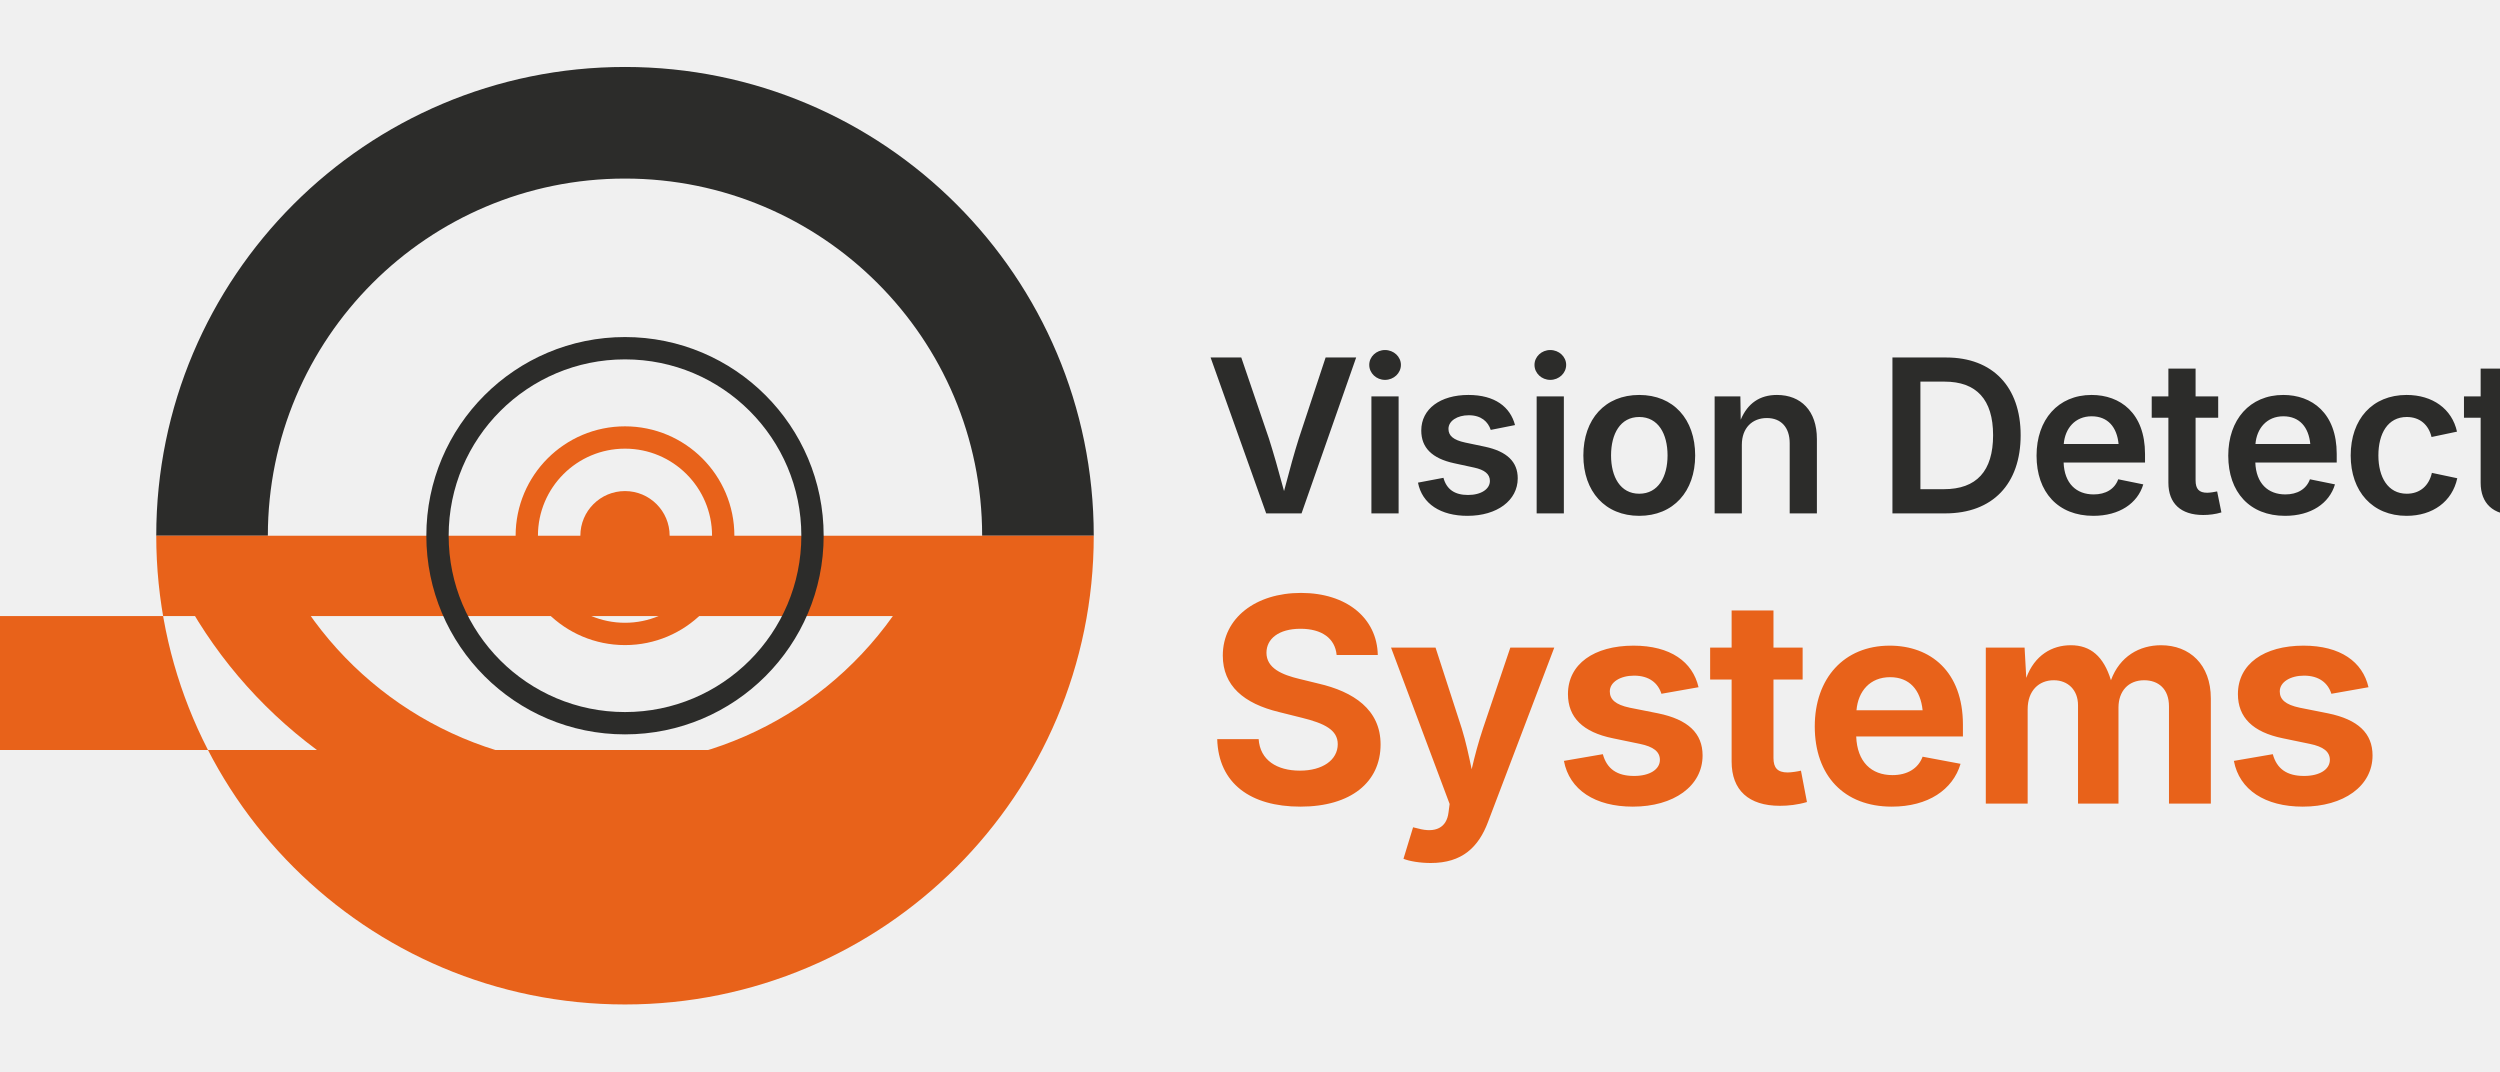
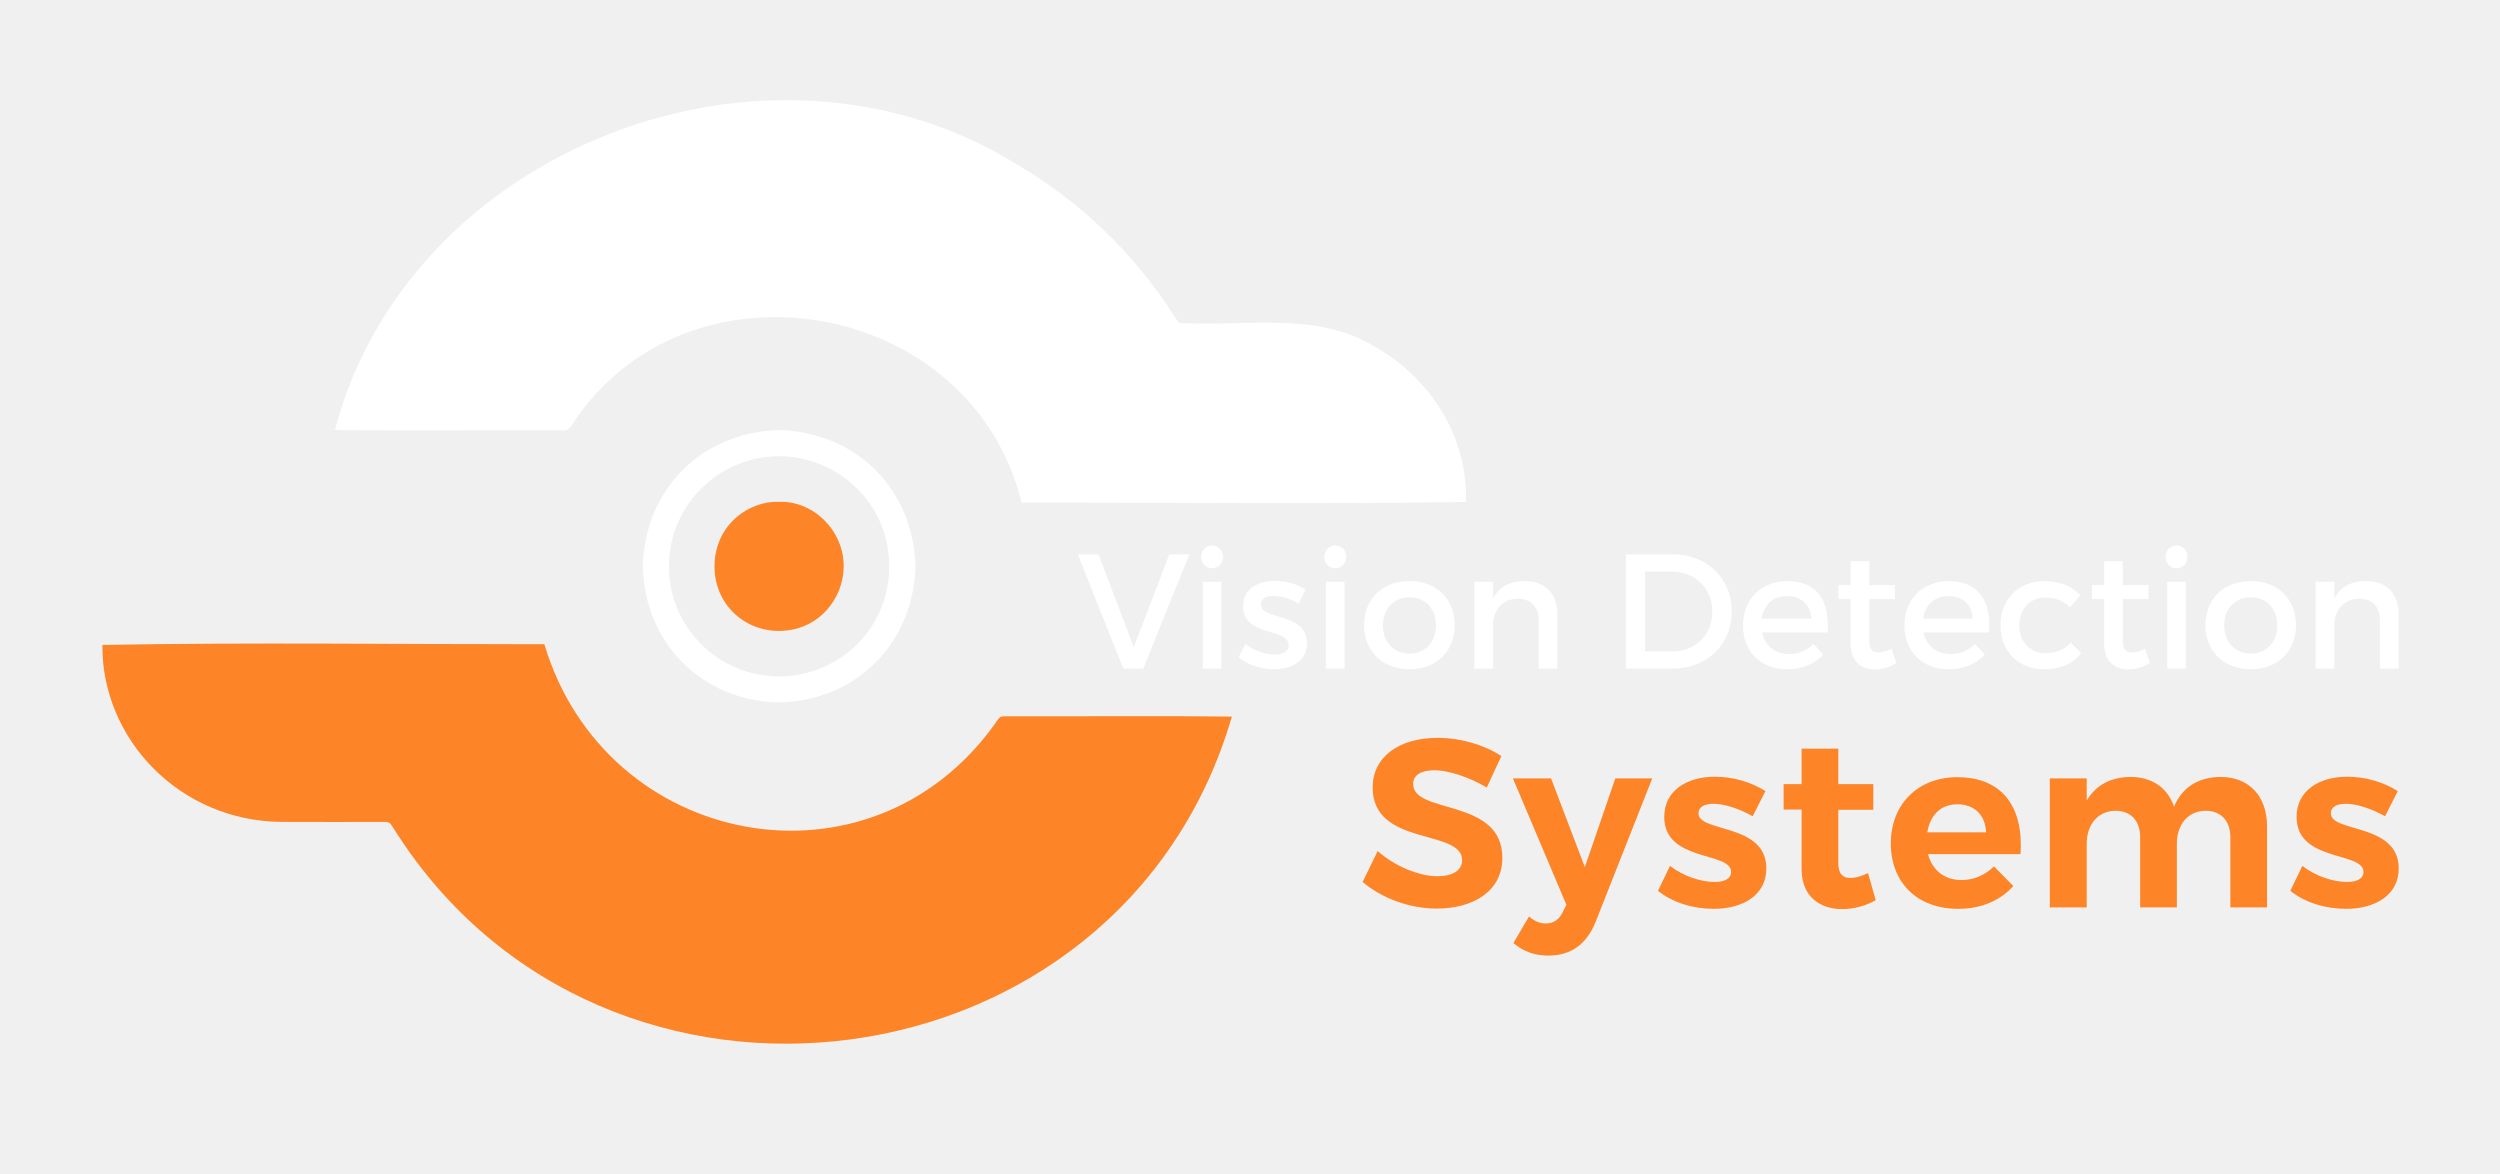
- <svg xmlns="http://www.w3.org/2000/svg" viewBox="0 0 560 240" fill="none" aria-label="Vision Detection Systems">
-   <g transform="translate(0,0)">
-     <path d="M 35 120 A 105 105 0 0 1 245 120 L 220 120 A 80 80 0 0 0 60 120 Z" fill="#2C2C2A" />
-     <path d="M 245 120 A 105 105 0 0 1 35 120 L 60 120 A 80 80 0 0 0 200 138 L 0 138 L 0 168 L 196 168 A 105 105 0 0 1 35 120 Z" fill="#E8621A" />
-     <circle cx="140" cy="120" r="42" fill="none" stroke="#2C2C2A" stroke-width="5" />
-     <circle cx="140" cy="120" r="22" fill="none" stroke="#E8621A" stroke-width="5" />
-     <circle cx="140" cy="120" r="10" fill="#E8621A" />
+ <svg xmlns="http://www.w3.org/2000/svg" id="Layer_1" version="1.1" viewBox="0 0 980 460">
+   <defs>
+     <style>
+       .st0 {
+         fill: #fd8427;
+       }
+ 
+       .st1 {
+         fill: #fff;
+       }
+     </style>
+   </defs>
+   <g>
+     <path class="st1" d="M400.44,197.02c-19.54-80.15-131.56-99.64-176.4-30.22-.92,1.4-1.97,2.06-3.61,1.9-29.71-.11-59.45.18-89.16-.11C160.41,57.9,300.96,4.18,398.08,64.13c25.5,14.92,46.2,34.86,62.19,59.68,1.93,2.99,1.46,2.9,5.23,2.9,23.82,1.05,49.52-4.12,71.28,7.96,23.31,12.45,38.46,35.44,37.92,62.1-58.02.89-116.19.15-174.27.26Z" />
+     <path class="st0" d="M40.14,252.82c57.64-1.06,115.54-.25,173.25-.28,23.92,80.13,127.5,100.11,176.71,31.08,2.11-2.94,1.49-2.85,5.64-2.85,29.04.11,58.12-.24,87.15.14-43.02,147.94-245.87,174.63-328.19,44.46-2.21-3.44-1.71-3.17-5.73-3.17-12.88-.01-25.76.06-38.64-.02-39.72-.29-70.45-32.25-70.2-69.35Z" />
+     <path class="st1" d="M305.26,275.36c-30.04-.62-52.74-23.3-53.26-53.5.73-29.98,23.03-52.49,53.55-53.3,30.55,1.02,52.55,23.46,53.31,53.59-.89,30.53-23.74,52.72-53.6,53.2ZM305.22,265.15c22.64.2,43.24-17.77,43.35-42.96.11-25.35-20.62-43.27-42.98-43.35-22.95-.08-43.21,18.3-43.37,42.98-.16,23.83,19.2,43.26,43.01,43.33Z" />
+     <path class="st0" d="M305.42,196.72c13.31-.44,25.34,11.09,25.31,25.28-.02,12.43-9.67,25.29-25.35,25.32-14.07.03-25.36-10.93-25.3-25.36.07-16.35,13.69-25.74,25.34-25.24Z" />
  </g>
-   <g transform="translate(270, 0)">
-     <text x="0" y="115" font-family="Inter, system-ui, sans-serif" font-size="48" font-weight="600" fill="#2C2C2A" letter-spacing="-0.02em">Vision Detection</text>
-     <text x="0" y="180" font-family="Inter, system-ui, sans-serif" font-size="64" font-weight="700" fill="#E8621A" letter-spacing="-0.02em">Systems</text>
+   <g>
+     <path class="st1" d="M440.33,262.09l-17.85-44.8h8.13l13.82,36.41,13.95-36.41h7.87l-18.11,44.8h-7.81Z" />
+     <path class="st1" d="M479.43,218.32c0,2.56-1.86,4.42-4.29,4.42s-4.29-1.86-4.29-4.42,1.86-4.48,4.29-4.48,4.29,1.86,4.29,4.48ZM471.5,262.09v-34.05h7.3v34.05h-7.3Z" />
+     <path class="st1" d="M511.75,231.18l-2.69,5.44c-3.01-1.86-6.78-3.01-9.79-3.01s-4.99.96-4.99,3.39c0,6.27,18.11,2.88,18.05,15.23,0,6.98-6.21,10.11-13.05,10.11-4.99,0-10.3-1.66-13.7-4.74l2.62-5.25c2.94,2.62,7.68,4.22,11.39,4.22,3.14,0,5.57-1.09,5.57-3.65,0-6.98-17.92-3.07-17.85-15.36,0-6.91,6.01-9.86,12.54-9.86,4.29,0,8.83,1.28,11.9,3.46Z" />
+     <path class="st1" d="M527.69,218.32c0,2.56-1.86,4.42-4.29,4.42s-4.29-1.86-4.29-4.42,1.86-4.48,4.29-4.48,4.29,1.86,4.29,4.48ZM519.75,262.09v-34.05h7.3v34.05h-7.3Z" />
+     <path class="st1" d="M570.24,245.07c0,10.24-7.23,17.28-17.73,17.28s-17.79-7.04-17.79-17.28,7.23-17.28,17.79-17.28,17.73,6.98,17.73,17.28ZM542.09,245.14c0,6.59,4.29,11.07,10.43,11.07s10.37-4.48,10.37-11.07-4.29-11.01-10.37-11.01-10.43,4.48-10.43,11.01Z" />
+     <path class="st1" d="M610.5,240.91v21.18h-7.36v-19.13c0-5.12-3.07-8.26-8.19-8.26-5.63.06-9.15,3.97-9.66,9.28v18.11h-7.36v-34.05h7.36v6.53c2.43-4.74,6.78-6.78,12.54-6.78,7.94,0,12.67,4.99,12.67,13.12Z" />
+     <path class="st1" d="M655.69,217.3c13.44,0,23.17,9.41,23.17,22.4s-9.79,22.4-23.36,22.4h-18.17v-44.8h18.37ZM644.87,255.31h11.01c8.7,0,15.36-6.46,15.36-15.55s-6.85-15.68-15.68-15.68h-10.69v31.23Z" />
+     <path class="st1" d="M716.42,247.89h-25.73c1.15,5.25,5.18,8.51,10.56,8.51,3.71,0,7.1-1.41,9.6-3.97l3.9,4.16c-3.33,3.65-8.19,5.76-14.08,5.76-10.5,0-17.41-6.98-17.41-17.21s7.1-17.28,17.21-17.34c11.97,0,16.83,7.81,15.94,20.09ZM710.02,242.51c-.26-5.5-3.9-8.83-9.47-8.83s-9.15,3.39-9.98,8.83h19.46Z" />
+     <path class="st1" d="M743.37,259.92c-2.69,1.6-5.5,2.5-8.38,2.5-5.12,0-9.54-2.94-9.54-9.92v-17.66h-4.8v-5.5h4.8v-9.34h7.3v9.34h10.05v5.5h-10.05v16.32c0,3.52,1.34,4.61,3.65,4.61,1.54,0,3.14-.51,5.12-1.47l1.86,5.63Z" />
+     <path class="st1" d="M779.72,247.89h-25.73c1.15,5.25,5.18,8.51,10.56,8.51,3.71,0,7.1-1.41,9.6-3.97l3.9,4.16c-3.33,3.65-8.19,5.76-14.08,5.76-10.5,0-17.41-6.98-17.41-17.21s7.1-17.28,17.21-17.34c11.97,0,16.83,7.81,15.93,20.09ZM773.32,242.51c-.26-5.5-3.9-8.83-9.47-8.83s-9.15,3.39-9.98,8.83h19.46Z" />
+     <path class="st1" d="M815.43,233.36l-4.03,4.74c-2.37-2.43-5.63-3.9-9.73-3.84-5.89,0-10.11,4.42-10.11,10.88s4.22,10.88,10.11,10.88c4.29,0,7.74-1.41,10.05-4.1l4.1,4.1c-3.07,4.03-8,6.34-14.46,6.34-10.11,0-17.15-6.98-17.15-17.21s7.04-17.34,17.15-17.34c6.14,0,10.94,1.98,14.08,5.57Z" />
+     <path class="st1" d="M842.76,259.92c-2.69,1.6-5.5,2.5-8.38,2.5-5.12,0-9.54-2.94-9.54-9.92v-17.66h-4.8v-5.5h4.8v-9.34h7.3v9.34h10.05v5.5h-10.05v16.32c0,3.52,1.34,4.61,3.65,4.61,1.54,0,3.14-.51,5.12-1.47l1.86,5.63Z" />
+     <path class="st1" d="M857.48,218.32c0,2.56-1.86,4.42-4.29,4.42s-4.29-1.86-4.29-4.42,1.86-4.48,4.29-4.48,4.29,1.86,4.29,4.48ZM849.54,262.09v-34.05h7.3v34.05h-7.3Z" />
+     <path class="st1" d="M900.04,245.07c0,10.24-7.23,17.28-17.73,17.28s-17.79-7.04-17.79-17.28,7.23-17.28,17.79-17.28,17.73,6.98,17.73,17.28ZM871.88,245.14c0,6.59,4.29,11.07,10.43,11.07s10.37-4.48,10.37-11.07-4.29-11.01-10.37-11.01-10.43,4.48-10.43,11.01Z" />
+     <path class="st1" d="M940.29,240.91v21.18h-7.36v-19.13c0-5.12-3.07-8.26-8.19-8.26-5.63.06-9.15,3.97-9.66,9.28v18.11h-7.36v-34.05h7.36v6.53c2.43-4.74,6.78-6.78,12.54-6.78,7.94,0,12.67,4.99,12.67,13.12Z" />
+   </g>
+   <g>
+     <path class="st0" d="M588.54,296.39l-5.73,12.31c-6.96-4.14-15.23-6.77-20.49-6.77-4.98,0-8.37,1.79-8.37,5.36,0,12.12,35.06,5.36,34.97,29.04,0,12.88-11.19,19.83-25.75,19.83-10.81,0-21.62-4.14-29.04-10.43l5.92-12.12c6.77,6.02,16.35,9.87,23.31,9.87,6.11,0,9.78-2.26,9.78-6.3,0-12.41-35.06-5.17-35.06-28.48,0-11.94,10.25-19.46,25.47-19.46,9.21,0,18.42,2.82,25,7.14Z" />
+     <path class="st0" d="M625.49,361.34c-3.57,8.93-9.78,13.25-18.52,13.25-5.36,0-9.59-1.5-13.72-4.89l6.11-10.43c2.26,1.88,4.23,2.73,6.58,2.73,3.01,0,5.26-1.5,6.67-4.51l1.41-2.82-20.96-49.54h14.95l13.25,34.78,11.94-34.78h14.48l-22.18,56.21Z" />
+     <path class="st0" d="M692.04,310.11l-4.98,9.87c-5.54-3.1-11.19-4.89-15.42-4.89-3.38,0-5.83,1.13-5.83,3.76,0,7.61,26.69,3.76,26.6,21.62,0,10.34-9.12,15.79-20.58,15.79-8.18,0-16.17-2.44-21.9-7.05l4.7-9.78c5.26,4.04,12.03,6.3,17.58,6.3,3.67,0,6.39-1.22,6.39-3.95,0-8.08-26.22-3.76-26.22-21.52,0-10.43,8.93-15.79,19.93-15.79,6.96,0,14.1,2.07,19.74,5.64Z" />
+     <path class="st0" d="M735.28,352.88c-3.76,2.16-8.46,3.48-13.16,3.48-9.02,0-15.89-5.17-15.89-15.6v-23.41h-7.05v-9.96h7.05v-13.91h14.38v13.91h13.72v10.06h-13.72v20.87c0,4.23,1.79,5.92,4.89,5.83,1.88,0,4.14-.66,6.77-1.88l3.01,10.62Z" />
+     <path class="st0" d="M792.05,334.83h-36.28c1.69,6.39,6.58,10.15,13.07,10.15,4.79,0,9.3-1.88,12.78-5.36l7.61,7.71c-5.08,5.64-12.5,8.93-21.62,8.93-16.17,0-26.41-10.34-26.41-25.66s10.62-25.94,26.04-25.94c17.76,0,26.04,11.75,24.81,30.17ZM778.52,326.28c-.19-6.67-4.51-11-11.18-11s-10.72,4.32-11.84,11h23.03Z" />
+     <path class="st0" d="M888.68,323.93v31.77h-14.38v-27.54c0-6.49-3.76-10.34-9.78-10.34-6.96.09-11.19,5.54-11.19,12.88v25h-14.38v-27.54c0-6.49-3.76-10.34-9.68-10.34-7.05.09-11.28,5.54-11.28,12.88v25h-14.47v-50.57h14.47v8.74c3.57-6.2,9.49-9.21,17.11-9.31,8.55,0,14.66,4.32,17.11,11.66,3.29-7.8,9.68-11.56,18.24-11.66,11.18,0,18.23,7.52,18.23,19.36Z" />
+     <path class="st0" d="M939.92,310.11l-4.98,9.87c-5.55-3.1-11.18-4.89-15.42-4.89-3.38,0-5.83,1.13-5.83,3.76,0,7.61,26.69,3.76,26.6,21.62,0,10.34-9.12,15.79-20.58,15.79-8.18,0-16.17-2.44-21.9-7.05l4.7-9.78c5.26,4.04,12.03,6.3,17.58,6.3,3.67,0,6.39-1.22,6.39-3.95,0-8.08-26.22-3.76-26.22-21.52,0-10.43,8.93-15.79,19.93-15.79,6.96,0,14.1,2.07,19.74,5.64Z" />
  </g>
</svg>
